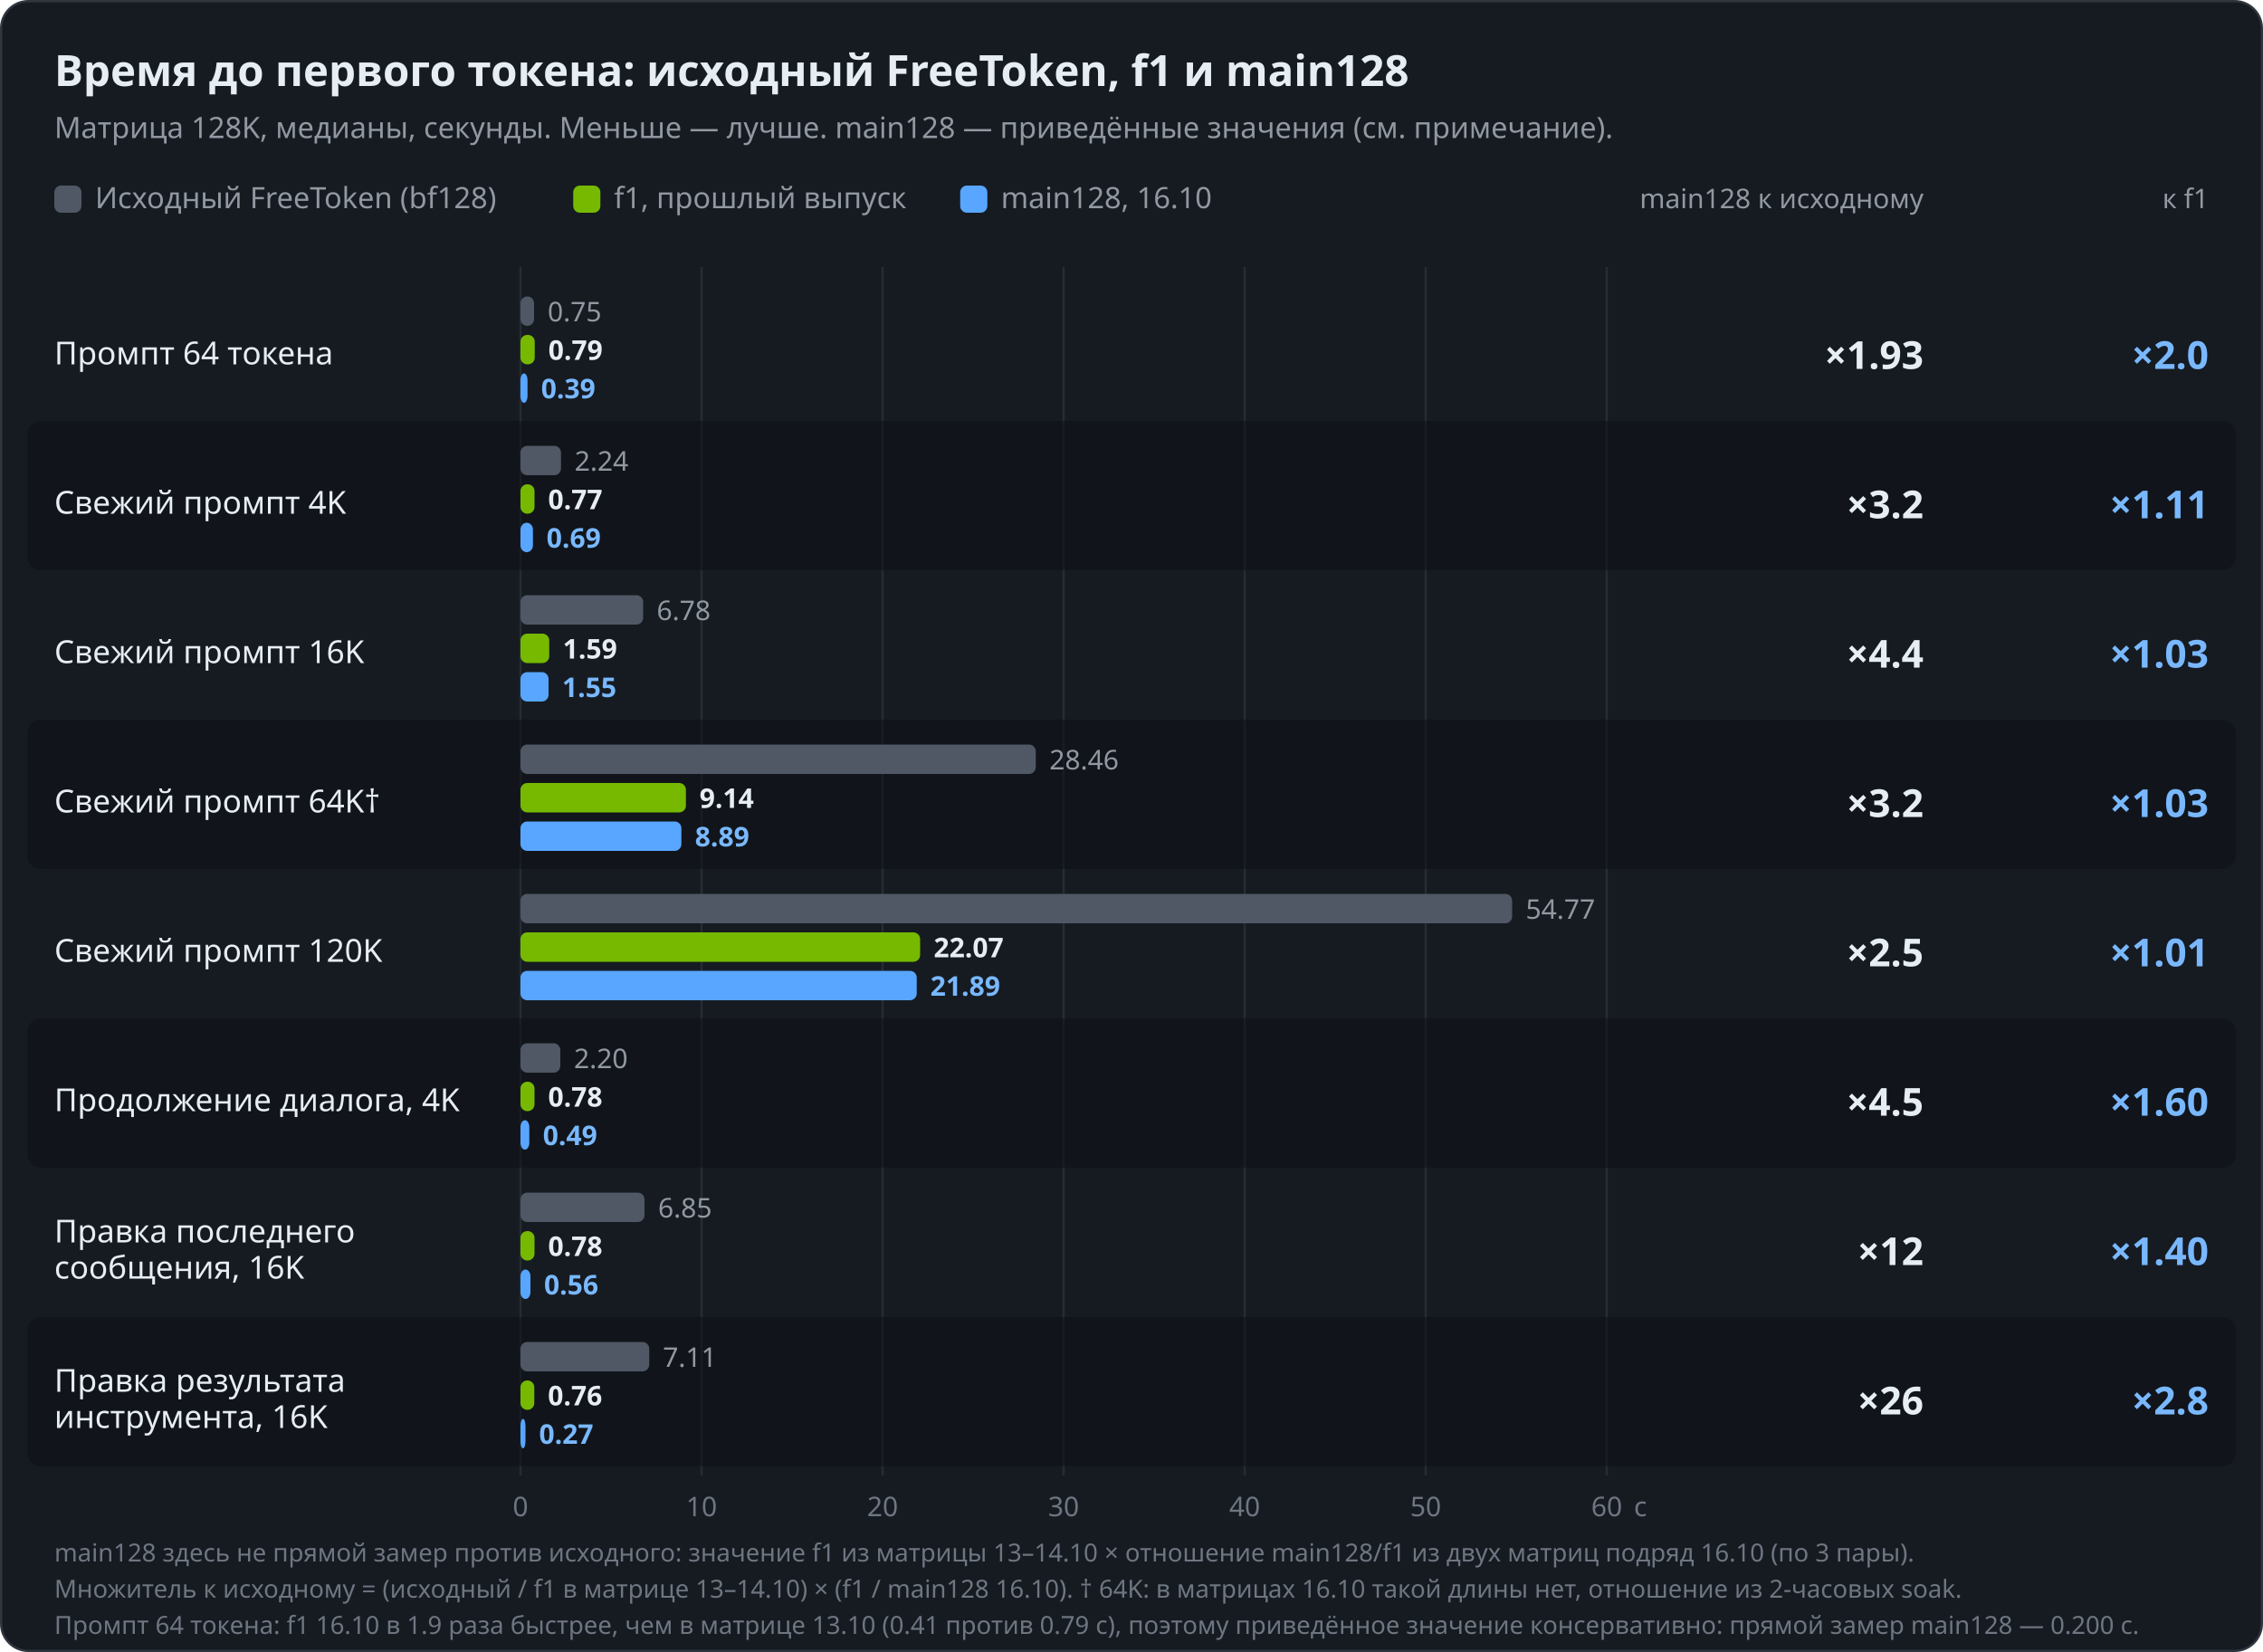
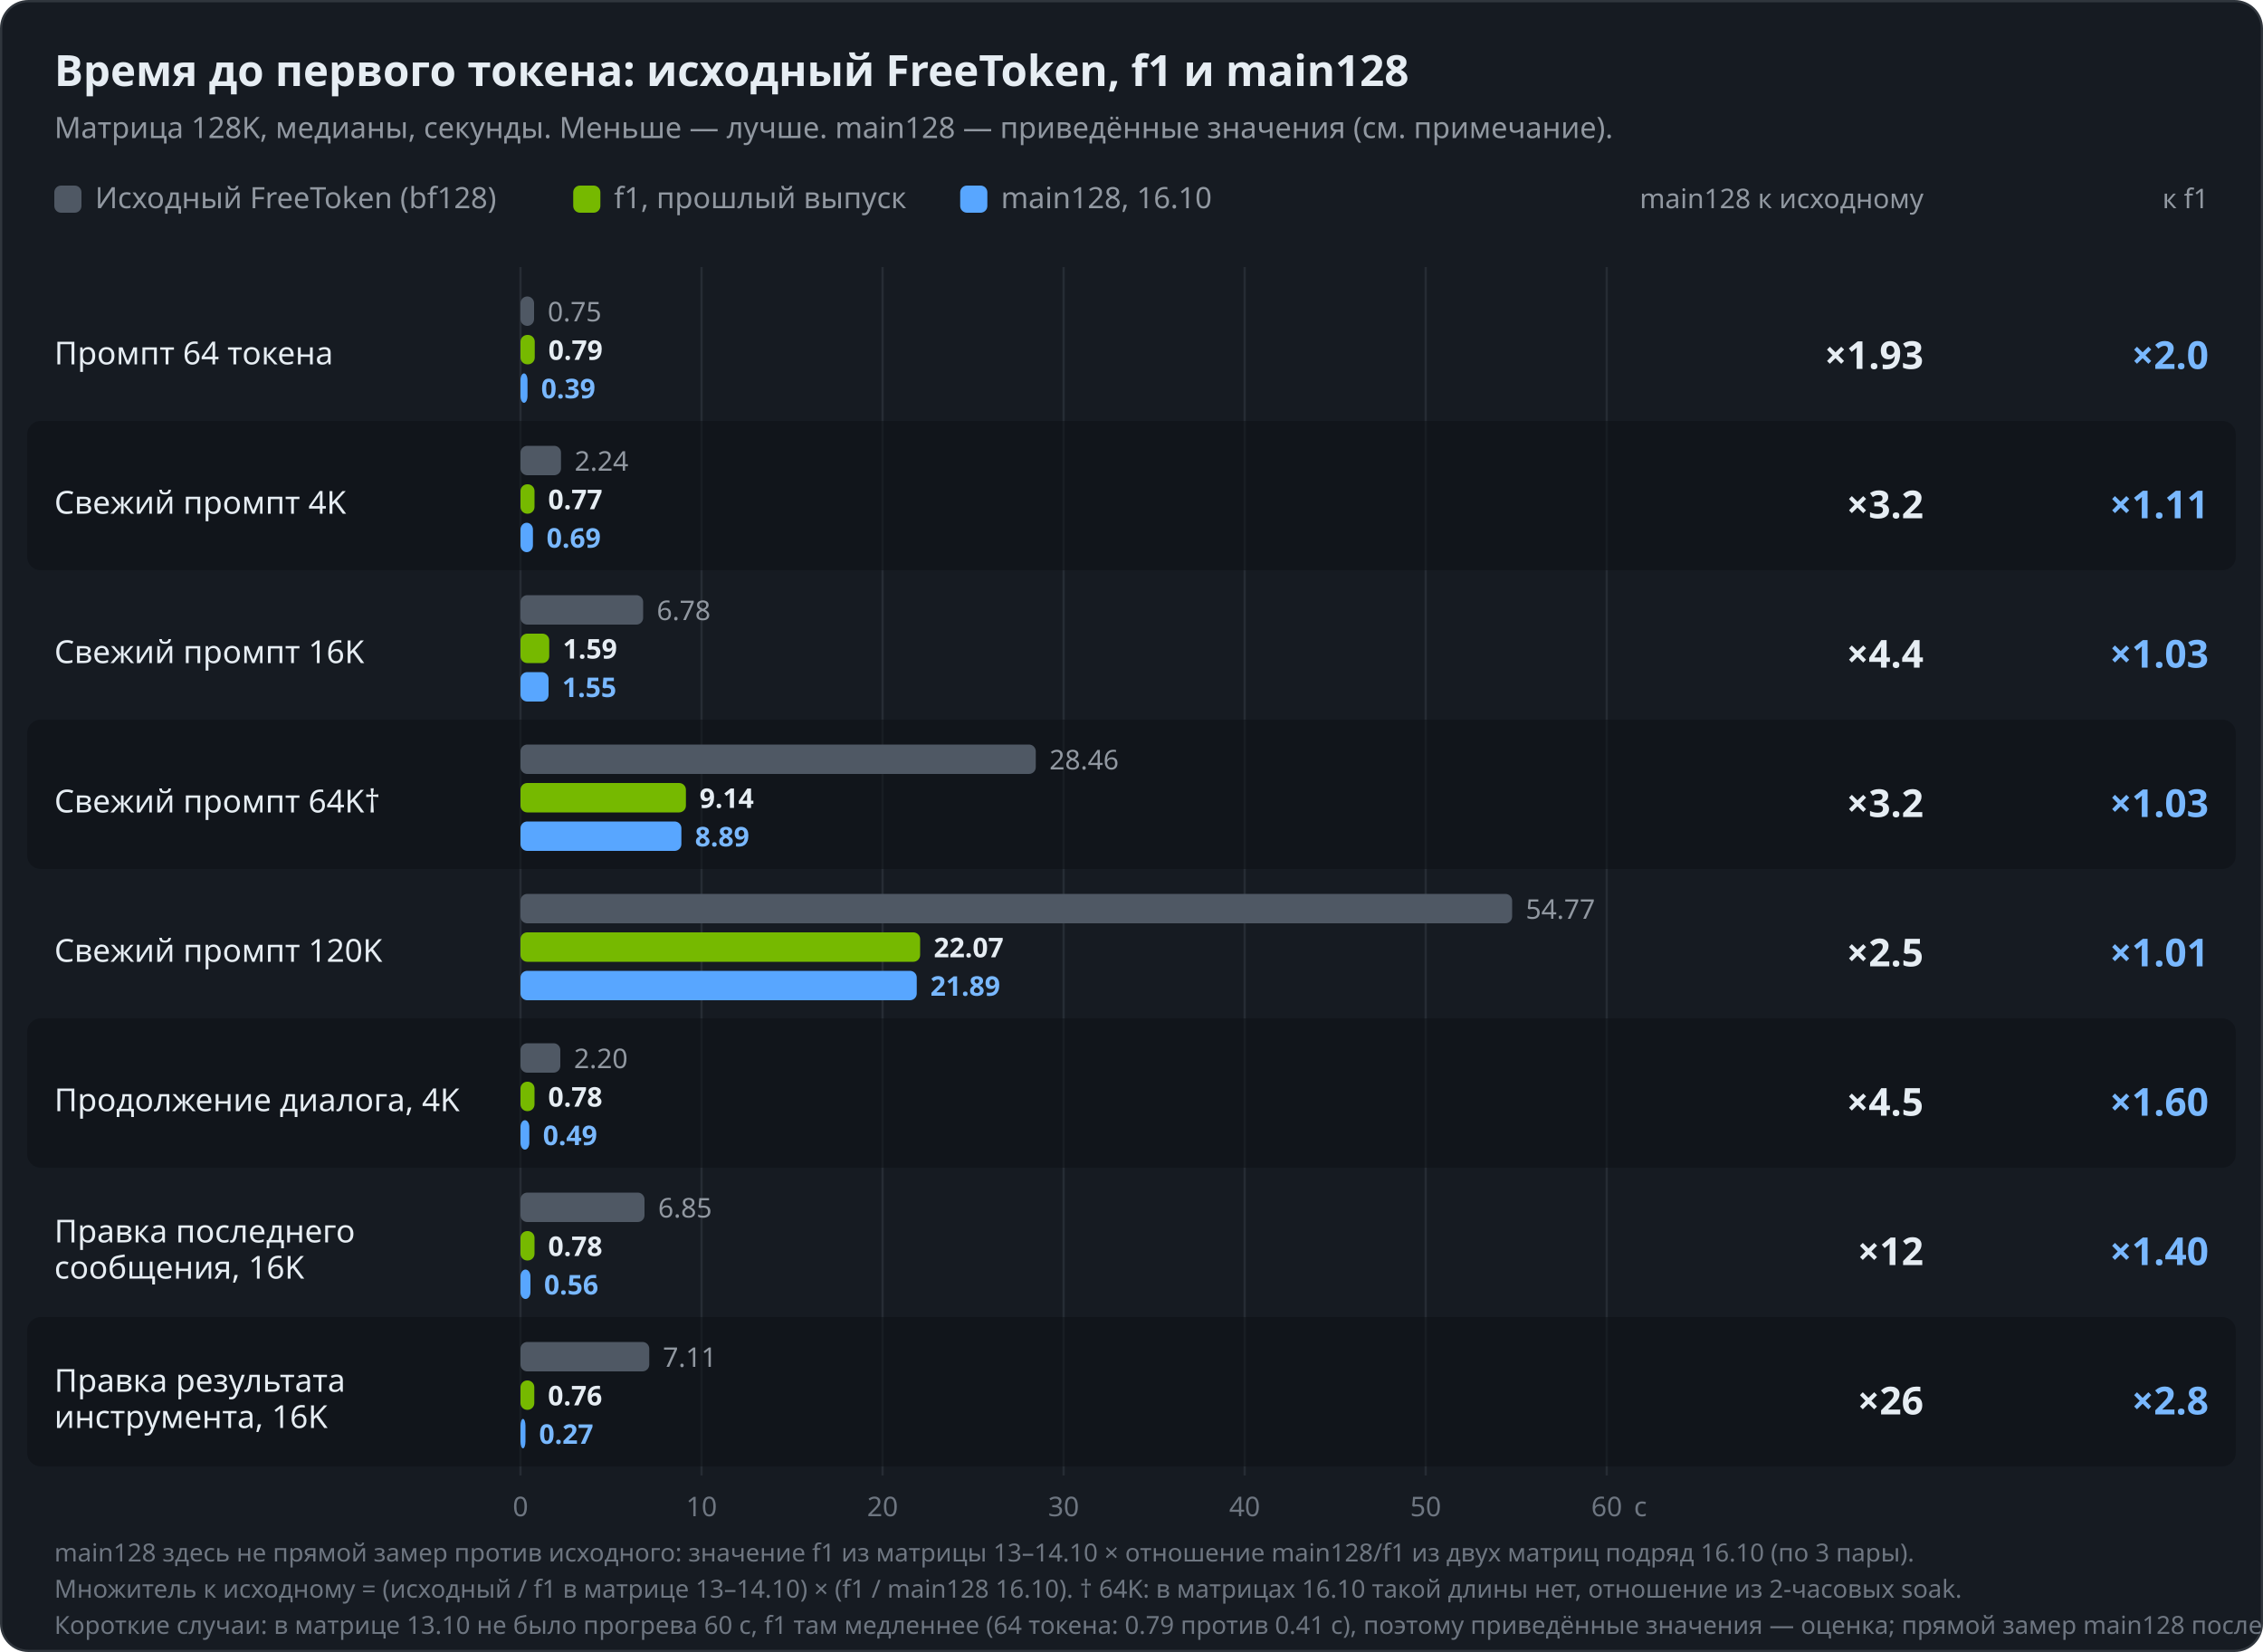
<svg xmlns="http://www.w3.org/2000/svg" width="1000" height="730" viewBox="0 0 1000 730" font-family="-apple-system,BlinkMacSystemFont,'Segoe UI','Noto Sans',Helvetica,Arial,sans-serif" role="img" aria-label="Время до первого токена: исходный FreeToken, f1 и main128">
  <rect x="0.5" y="0.5" width="999" height="729" rx="12" fill="#161b22" stroke="#30363d" />
  <text x="24.0" y="38.0" font-size="19" fill="#e6edf3" text-anchor="start" font-weight="600">Время до первого токена: исходный FreeToken, f1 и main128</text>
  <text x="24.0" y="61.0" font-size="13" fill="#9198a1" text-anchor="start">Матрица 128K, медианы, секунды. Меньше — лучше. main128 — приведённые значения (см. примечание).</text>
  <rect x="24.0" y="82.0" width="12.0" height="12.0" rx="3" fill="#4f5864" />
  <text x="42.0" y="92.0" font-size="13" fill="#9198a1" text-anchor="start">Исходный FreeToken (bf128)</text>
  <rect x="253.3" y="82.0" width="12.0" height="12.0" rx="3" fill="#76b900" />
  <text x="271.3" y="92.0" font-size="13" fill="#9198a1" text-anchor="start">f1, прошлый выпуск</text>
  <rect x="424.3" y="82.0" width="12.0" height="12.0" rx="3" fill="#58a6ff" />
  <text x="442.3" y="92.0" font-size="13" fill="#9198a1" text-anchor="start">main128, 16.10</text>
  <text x="850.0" y="92.0" font-size="12" fill="#9198a1" text-anchor="end">main128 к исходному</text>
  <text x="976.0" y="92.0" font-size="12" fill="#9198a1" text-anchor="end">к f1</text>
  <line x1="230.0" y1="118.0" x2="230.0" y2="652.0" stroke="#262c34" stroke-width="1" />
  <text x="230.0" y="670.0" font-size="12" fill="#6e7681" text-anchor="middle">0</text>
  <line x1="310.0" y1="118.0" x2="310.0" y2="652.0" stroke="#262c34" stroke-width="1" />
  <text x="310.0" y="670.0" font-size="12" fill="#6e7681" text-anchor="middle">10</text>
  <line x1="390.0" y1="118.0" x2="390.0" y2="652.0" stroke="#262c34" stroke-width="1" />
  <text x="390.0" y="670.0" font-size="12" fill="#6e7681" text-anchor="middle">20</text>
  <line x1="470.0" y1="118.0" x2="470.0" y2="652.0" stroke="#262c34" stroke-width="1" />
  <text x="470.0" y="670.0" font-size="12" fill="#6e7681" text-anchor="middle">30</text>
  <line x1="550.0" y1="118.0" x2="550.0" y2="652.0" stroke="#262c34" stroke-width="1" />
  <text x="550.0" y="670.0" font-size="12" fill="#6e7681" text-anchor="middle">40</text>
  <line x1="630.0" y1="118.0" x2="630.0" y2="652.0" stroke="#262c34" stroke-width="1" />
  <text x="630.0" y="670.0" font-size="12" fill="#6e7681" text-anchor="middle">50</text>
  <line x1="710.0" y1="118.0" x2="710.0" y2="652.0" stroke="#262c34" stroke-width="1" />
  <text x="710.0" y="670.0" font-size="12" fill="#6e7681" text-anchor="middle">60</text>
  <text x="722.0" y="670.0" font-size="12" fill="#6e7681" text-anchor="start">с</text>
  <text x="24.0" y="161.0" font-size="14" fill="#e6edf3" text-anchor="start">Промпт 64 токена</text>
  <rect x="230.0" y="131.0" width="6.0" height="13.0" rx="3" fill="#4f5864" />
  <text x="242.0" y="142.0" font-size="12" fill="#9198a1" text-anchor="start">0.75</text>
  <rect x="230.0" y="148.0" width="6.3" height="13.0" rx="3" fill="#76b900" />
  <text x="242.3" y="159.0" font-size="12" fill="#e6edf3" text-anchor="start" font-weight="600">0.79</text>
  <rect x="230.0" y="165.0" width="3.1" height="13.0" rx="3" fill="#58a6ff" />
  <text x="239.1" y="176.0" font-size="12" fill="#79b8ff" text-anchor="start" font-weight="600">0.39</text>
  <text x="850.0" y="163.0" font-size="17" fill="#e6edf3" text-anchor="end" font-weight="700">×1.93</text>
  <text x="976.0" y="163.0" font-size="17" fill="#79b8ff" text-anchor="end" font-weight="700">×2.0</text>
  <rect x="12.0" y="186.0" width="976.0" height="66.0" rx="6" fill="#0d1117" fill-opacity="0.55" />
  <text x="24.0" y="227.0" font-size="14" fill="#e6edf3" text-anchor="start">Свежий промпт 4K</text>
  <rect x="230.0" y="197.0" width="17.9" height="13.0" rx="3" fill="#4f5864" />
  <text x="253.9" y="208.0" font-size="12" fill="#9198a1" text-anchor="start">2.24</text>
  <rect x="230.0" y="214.0" width="6.2" height="13.0" rx="3" fill="#76b900" />
  <text x="242.2" y="225.0" font-size="12" fill="#e6edf3" text-anchor="start" font-weight="600">0.77</text>
  <rect x="230.0" y="231.0" width="5.5" height="13.0" rx="3" fill="#58a6ff" />
  <text x="241.5" y="242.0" font-size="12" fill="#79b8ff" text-anchor="start" font-weight="600">0.69</text>
  <text x="850.0" y="229.0" font-size="17" fill="#e6edf3" text-anchor="end" font-weight="700">×3.2</text>
  <text x="976.0" y="229.0" font-size="17" fill="#79b8ff" text-anchor="end" font-weight="700">×1.11</text>
  <text x="24.0" y="293.0" font-size="14" fill="#e6edf3" text-anchor="start">Свежий промпт 16K</text>
  <rect x="230.0" y="263.0" width="54.2" height="13.0" rx="3" fill="#4f5864" />
  <text x="290.2" y="274.0" font-size="12" fill="#9198a1" text-anchor="start">6.78</text>
  <rect x="230.0" y="280.0" width="12.7" height="13.0" rx="3" fill="#76b900" />
  <text x="248.7" y="291.0" font-size="12" fill="#e6edf3" text-anchor="start" font-weight="600">1.59</text>
  <rect x="230.0" y="297.0" width="12.4" height="13.0" rx="3" fill="#58a6ff" />
  <text x="248.4" y="308.0" font-size="12" fill="#79b8ff" text-anchor="start" font-weight="600">1.55</text>
  <text x="850.0" y="295.0" font-size="17" fill="#e6edf3" text-anchor="end" font-weight="700">×4.4</text>
  <text x="976.0" y="295.0" font-size="17" fill="#79b8ff" text-anchor="end" font-weight="700">×1.03</text>
  <rect x="12.0" y="318.0" width="976.0" height="66.0" rx="6" fill="#0d1117" fill-opacity="0.55" />
  <text x="24.0" y="359.0" font-size="14" fill="#e6edf3" text-anchor="start">Свежий промпт 64K†</text>
  <rect x="230.0" y="329.0" width="227.7" height="13.0" rx="3" fill="#4f5864" />
  <text x="463.7" y="340.0" font-size="12" fill="#9198a1" text-anchor="start">28.46</text>
  <rect x="230.0" y="346.0" width="73.1" height="13.0" rx="3" fill="#76b900" />
  <text x="309.1" y="357.0" font-size="12" fill="#e6edf3" text-anchor="start" font-weight="600">9.14</text>
  <rect x="230.0" y="363.0" width="71.1" height="13.0" rx="3" fill="#58a6ff" />
  <text x="307.1" y="374.0" font-size="12" fill="#79b8ff" text-anchor="start" font-weight="600">8.89</text>
  <text x="850.0" y="361.0" font-size="17" fill="#e6edf3" text-anchor="end" font-weight="700">×3.2</text>
  <text x="976.0" y="361.0" font-size="17" fill="#79b8ff" text-anchor="end" font-weight="700">×1.03</text>
  <text x="24.0" y="425.0" font-size="14" fill="#e6edf3" text-anchor="start">Свежий промпт 120K</text>
  <rect x="230.0" y="395.0" width="438.2" height="13.0" rx="3" fill="#4f5864" />
  <text x="674.2" y="406.0" font-size="12" fill="#9198a1" text-anchor="start">54.77</text>
  <rect x="230.0" y="412.0" width="176.6" height="13.0" rx="3" fill="#76b900" />
  <text x="412.6" y="423.0" font-size="12" fill="#e6edf3" text-anchor="start" font-weight="600">22.07</text>
  <rect x="230.0" y="429.0" width="175.1" height="13.0" rx="3" fill="#58a6ff" />
  <text x="411.1" y="440.0" font-size="12" fill="#79b8ff" text-anchor="start" font-weight="600">21.89</text>
  <text x="850.0" y="427.0" font-size="17" fill="#e6edf3" text-anchor="end" font-weight="700">×2.5</text>
  <text x="976.0" y="427.0" font-size="17" fill="#79b8ff" text-anchor="end" font-weight="700">×1.01</text>
  <rect x="12.0" y="450.0" width="976.0" height="66.0" rx="6" fill="#0d1117" fill-opacity="0.55" />
  <text x="24.0" y="491.0" font-size="14" fill="#e6edf3" text-anchor="start">Продолжение диалога, 4K</text>
  <rect x="230.0" y="461.0" width="17.6" height="13.0" rx="3" fill="#4f5864" />
  <text x="253.6" y="472.0" font-size="12" fill="#9198a1" text-anchor="start">2.20</text>
  <rect x="230.0" y="478.0" width="6.2" height="13.0" rx="3" fill="#76b900" />
  <text x="242.2" y="489.0" font-size="12" fill="#e6edf3" text-anchor="start" font-weight="600">0.78</text>
  <rect x="230.0" y="495.0" width="3.9" height="13.0" rx="3" fill="#58a6ff" />
  <text x="239.9" y="506.0" font-size="12" fill="#79b8ff" text-anchor="start" font-weight="600">0.49</text>
  <text x="850.0" y="493.0" font-size="17" fill="#e6edf3" text-anchor="end" font-weight="700">×4.5</text>
  <text x="976.0" y="493.0" font-size="17" fill="#79b8ff" text-anchor="end" font-weight="700">×1.60</text>
  <text x="24.0" y="549.0" font-size="14" fill="#e6edf3" text-anchor="start">Правка последнего</text>
  <text x="24.0" y="565.0" font-size="14" fill="#e6edf3" text-anchor="start">сообщения, 16K</text>
  <rect x="230.0" y="527.0" width="54.8" height="13.0" rx="3" fill="#4f5864" />
  <text x="290.8" y="538.0" font-size="12" fill="#9198a1" text-anchor="start">6.85</text>
  <rect x="230.0" y="544.0" width="6.2" height="13.0" rx="3" fill="#76b900" />
  <text x="242.2" y="555.0" font-size="12" fill="#e6edf3" text-anchor="start" font-weight="600">0.78</text>
  <rect x="230.0" y="561.0" width="4.4" height="13.0" rx="3" fill="#58a6ff" />
  <text x="240.4" y="572.0" font-size="12" fill="#79b8ff" text-anchor="start" font-weight="600">0.56</text>
  <text x="850.0" y="559.0" font-size="17" fill="#e6edf3" text-anchor="end" font-weight="700">×12</text>
  <text x="976.0" y="559.0" font-size="17" fill="#79b8ff" text-anchor="end" font-weight="700">×1.40</text>
  <rect x="12.0" y="582.0" width="976.0" height="66.0" rx="6" fill="#0d1117" fill-opacity="0.55" />
  <text x="24.0" y="615.0" font-size="14" fill="#e6edf3" text-anchor="start">Правка результата</text>
  <text x="24.0" y="631.0" font-size="14" fill="#e6edf3" text-anchor="start">инструмента, 16K</text>
  <rect x="230.0" y="593.0" width="56.9" height="13.0" rx="3" fill="#4f5864" />
  <text x="292.9" y="604.0" font-size="12" fill="#9198a1" text-anchor="start">7.11</text>
  <rect x="230.0" y="610.0" width="6.1" height="13.0" rx="3" fill="#76b900" />
  <text x="242.1" y="621.0" font-size="12" fill="#e6edf3" text-anchor="start" font-weight="600">0.76</text>
  <rect x="230.0" y="627.0" width="2.2" height="13.0" rx="3" fill="#58a6ff" />
  <text x="238.2" y="638.0" font-size="12" fill="#79b8ff" text-anchor="start" font-weight="600">0.27</text>
  <text x="850.0" y="625.0" font-size="17" fill="#e6edf3" text-anchor="end" font-weight="700">×26</text>
  <text x="976.0" y="625.0" font-size="17" fill="#79b8ff" text-anchor="end" font-weight="700">×2.8</text>
  <text x="24.0" y="690.0" font-size="11" fill="#6e7681" text-anchor="start">main128 здесь не прямой замер против исходного: значение f1 из матрицы 13–14.10 × отношение main128/f1 из двух матриц подряд 16.10 (по 3 пары).</text>
  <text x="24.0" y="706.0" font-size="11" fill="#6e7681" text-anchor="start">Множитель к исходному = (исходный / f1 в матрице 13–14.10) × (f1 / main128 16.10). † 64K: в матрицах 16.10 такой длины нет, отношение из 2-часовых soak.</text>
-   <text x="24.0" y="722.0" font-size="11" fill="#6e7681" text-anchor="start">Промпт 64 токена: f1 16.10 в 1.9 раза быстрее, чем в матрице 13.10 (0.41 против 0.79 с), поэтому приведённое значение консервативно: прямой замер main128 — 0.200 с.</text>
+   <text x="24.0" y="722.0" font-size="11" fill="#6e7681" text-anchor="start">Короткие случаи: в матрице 13.10 не было прогрева 60 с, f1 там медленнее (64 токена: 0.79 против 0.41 с), поэтому приведённые значения — оценка; прямой замер main128 после прогрева — 0.200 с.</text>
</svg>
